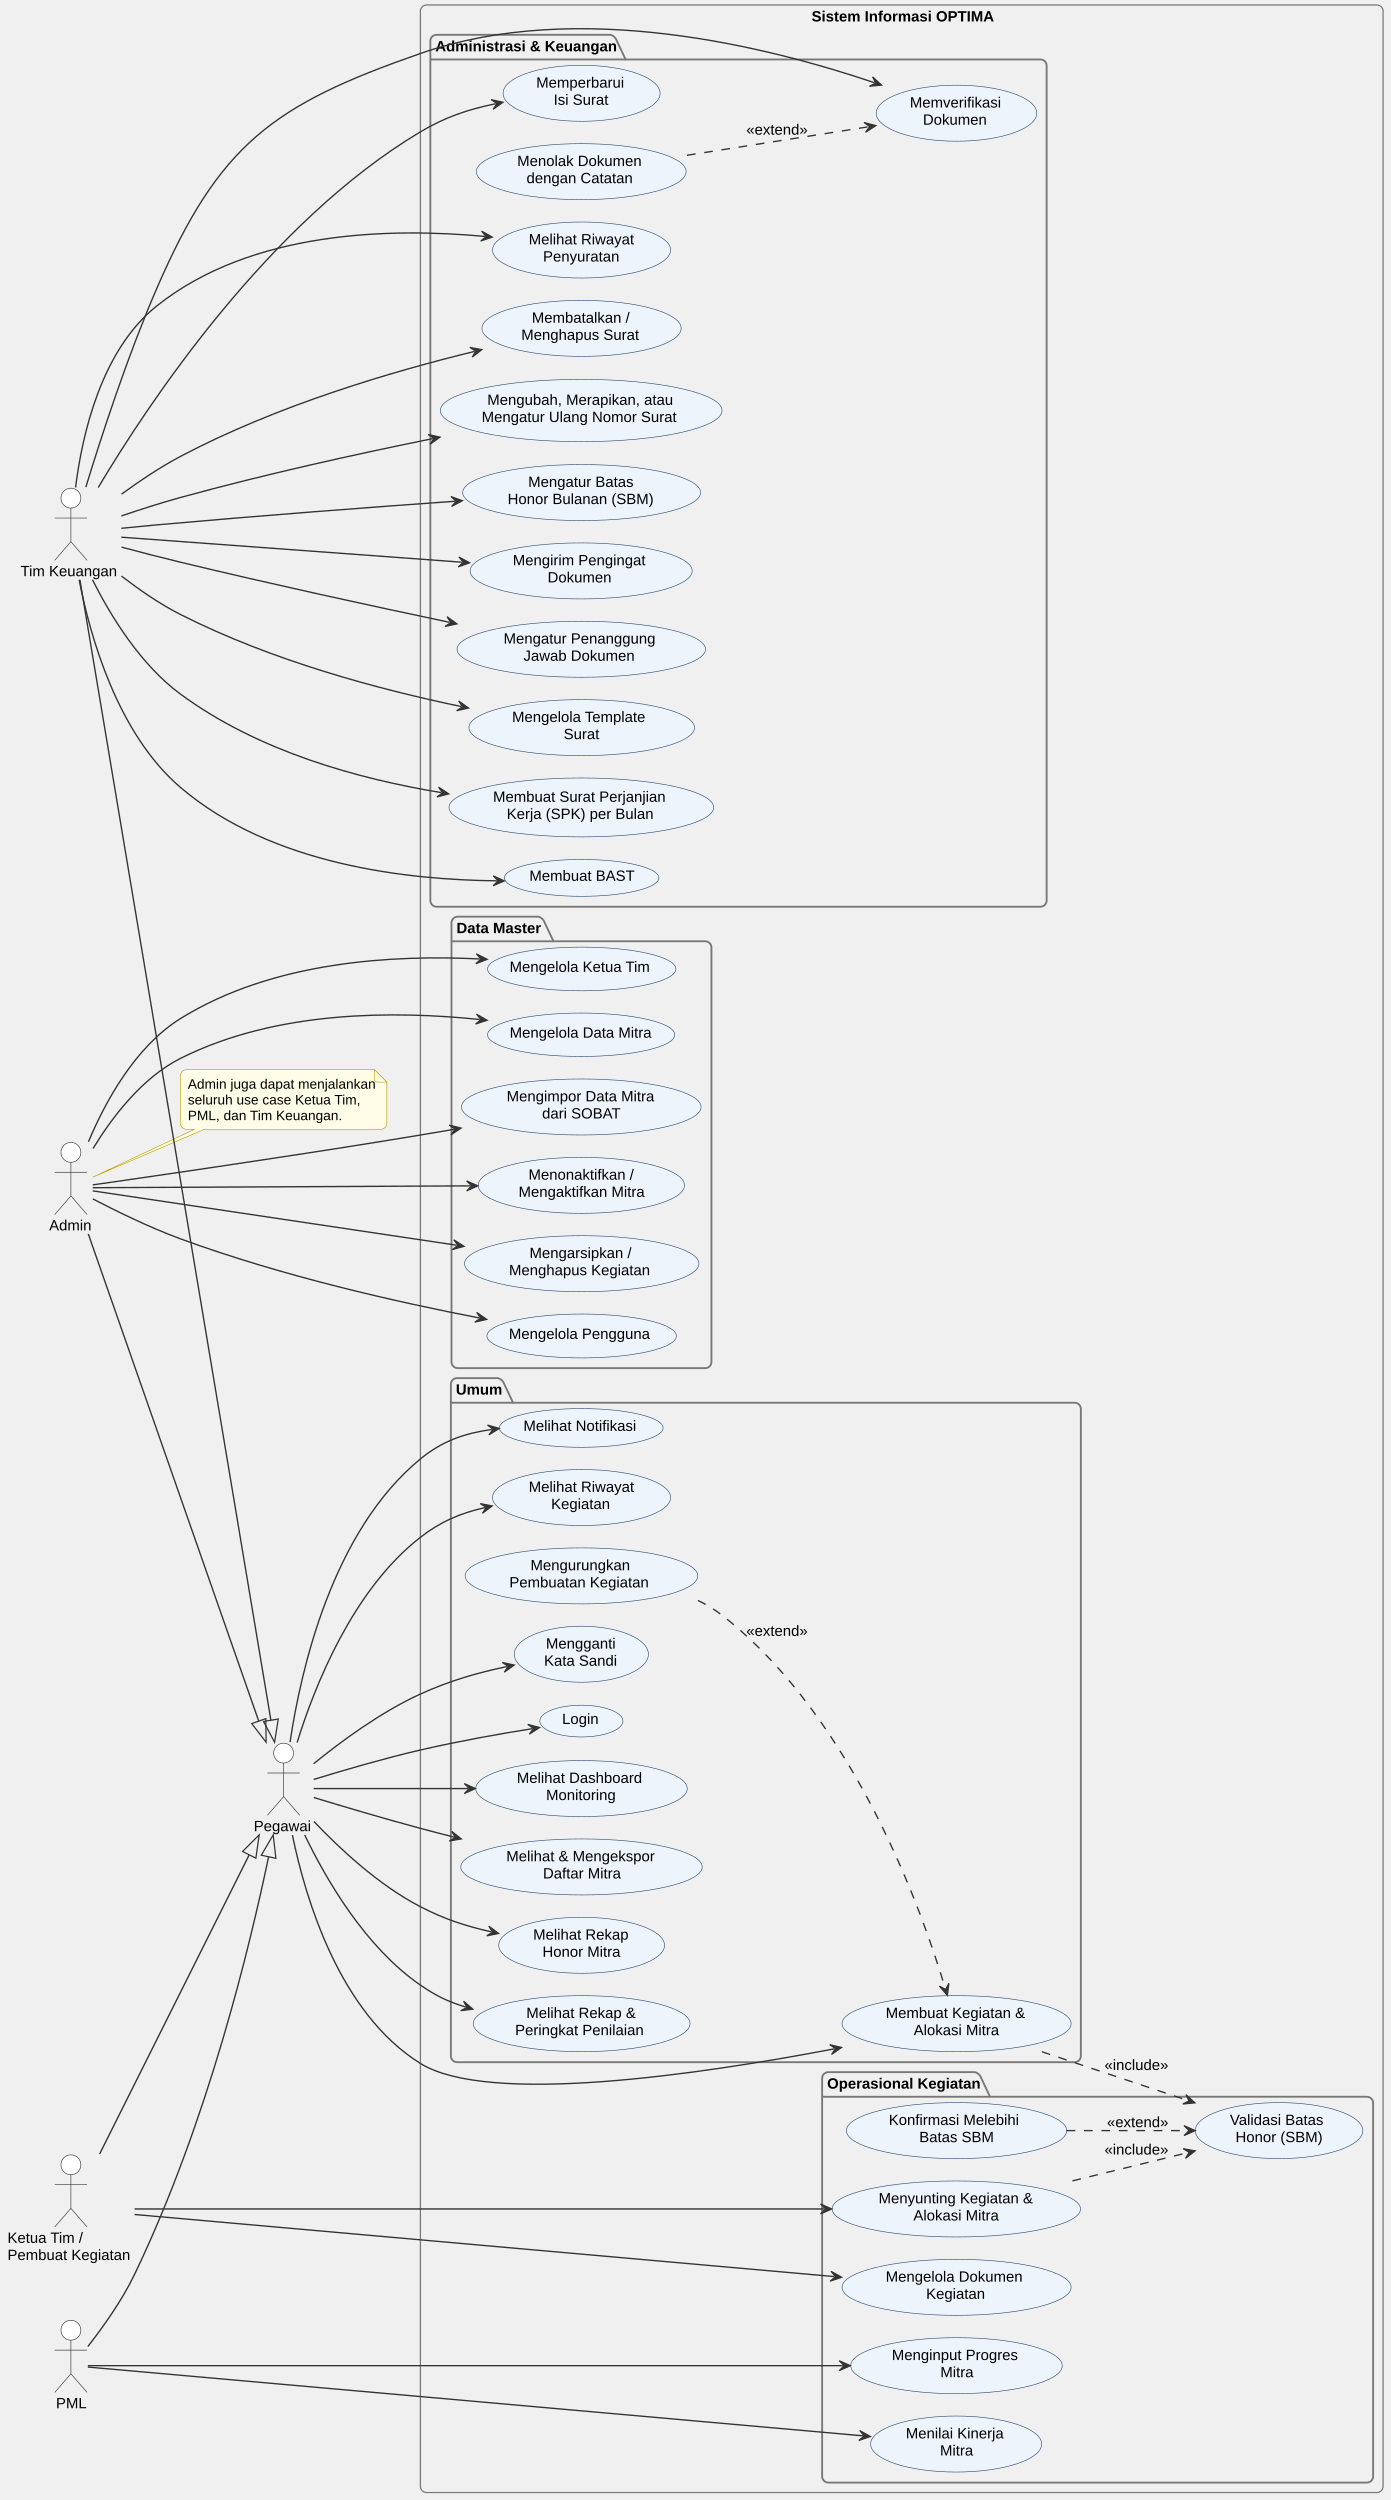
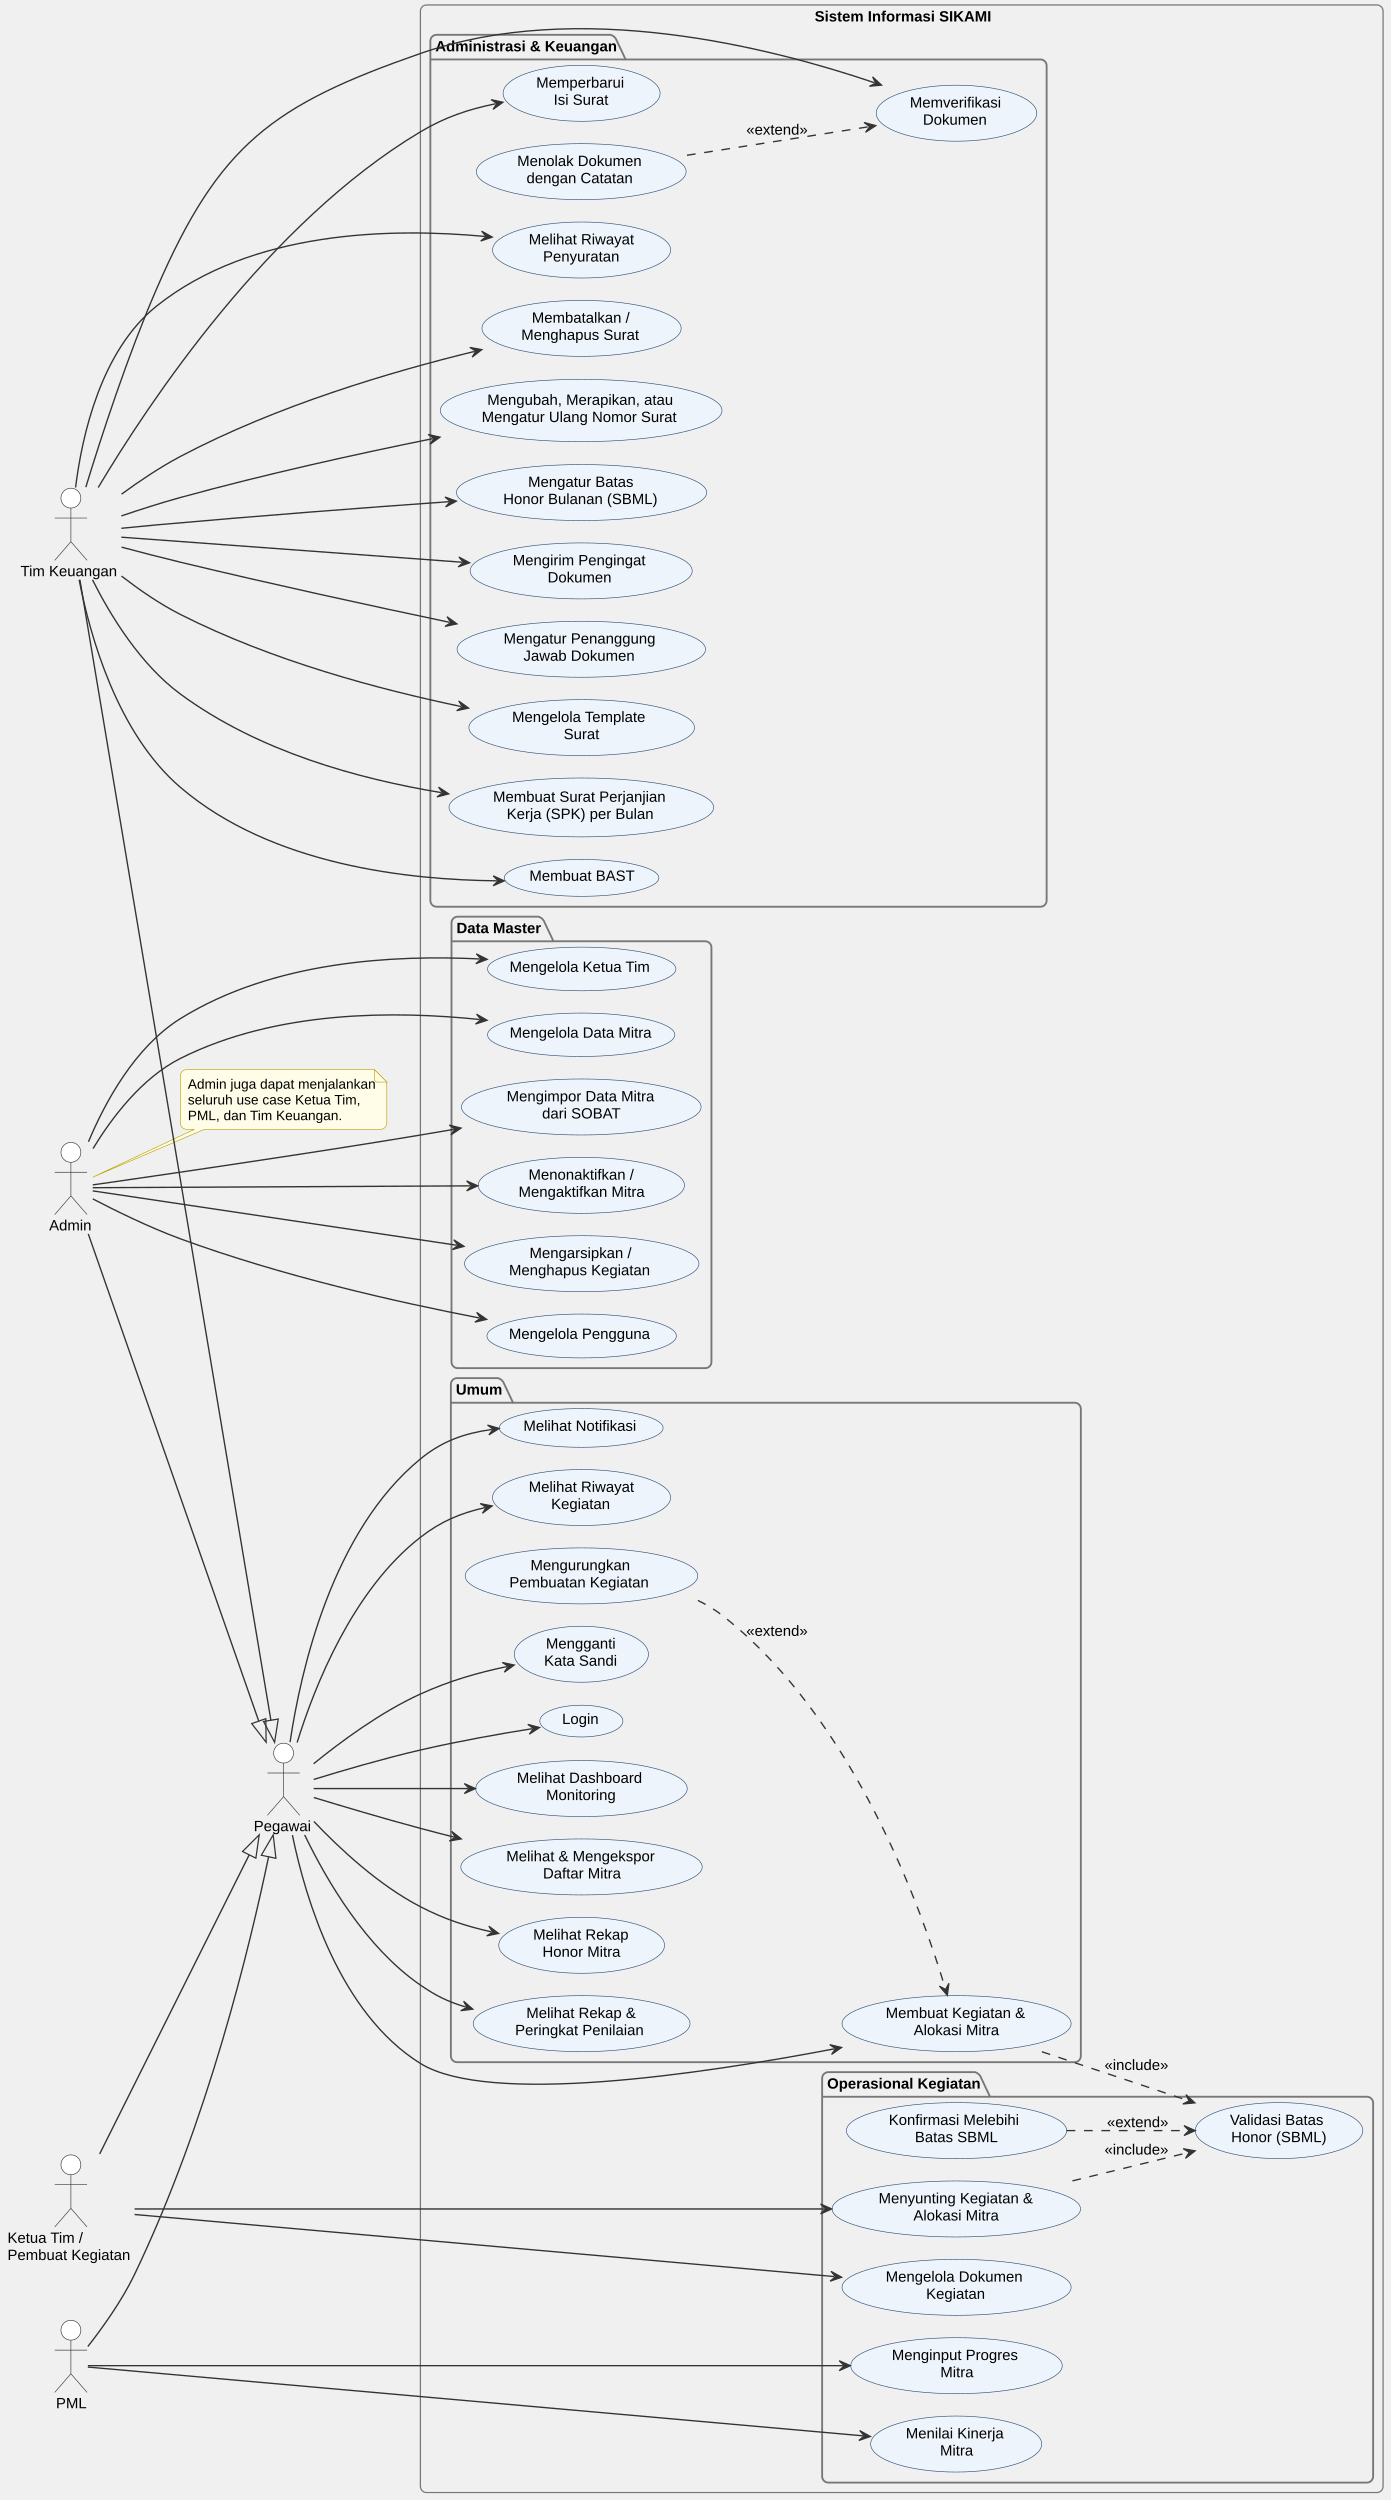
<svg xmlns="http://www.w3.org/2000/svg" contentStyleType="text/css" height="2010px" preserveAspectRatio="none" style="width:1118px;height:2010px;background:#FFFFFF;" version="1.1" viewBox="0 0 1118 2010" width="1118px" zoomAndPan="magnify">
  <defs />
  <g>
-     <g id="cluster_Sistem Informasi OPTIMA">
+     <g id="cluster_Sistem Informasi SIKAMI">
      <rect fill="none" height="2000" rx="5" ry="5" style="stroke:#777777;stroke-width:1.0;" width="774" x="338" y="4" />
-       <text fill="#000000" font-family="Arial" font-size="12" font-weight="bold" lengthAdjust="spacing" textLength="145" x="652.5" y="17.256">Sistem Informasi OPTIMA</text>
+       <text fill="#000000" font-family="Arial" font-size="12" font-weight="bold" lengthAdjust="spacing" textLength="140" x="655" y="17.256">Sistem Informasi SIKAMI</text>
    </g>
    <g id="cluster_Umum">
      <path d="M367.5,1108 L400.5,1108 A7.5,7.5 0 0 1 405.5,1113 L412.5,1127.799 L864,1127.799 A5,5 0 0 1 869,1132.799 L869,1653 A5,5 0 0 1 864,1658 L367.5,1658 A5,5 0 0 1 362.5,1653 L362.5,1113 A5,5 0 0 1 367.5,1108 " fill="none" style="stroke:#777777;stroke-width:1.5;" />
      <line style="stroke:#777777;stroke-width:1.5;" x1="362.5" x2="412.5" y1="1127.799" y2="1127.799" />
      <text fill="#000000" font-family="Arial" font-size="12" font-weight="bold" lengthAdjust="spacing" textLength="37" x="366.5" y="1121.256">Umum</text>
    </g>
    <g id="cluster_Operasional Kegiatan">
      <path d="M666,1666 L784,1666 A7.5,7.5 0 0 1 789,1671 L796,1685.799 L1099,1685.799 A5,5 0 0 1 1104,1690.799 L1104,1991 A5,5 0 0 1 1099,1996 L666,1996 A5,5 0 0 1 661,1991 L661,1671 A5,5 0 0 1 666,1666 " fill="none" style="stroke:#777777;stroke-width:1.5;" />
      <line style="stroke:#777777;stroke-width:1.5;" x1="661" x2="796" y1="1685.799" y2="1685.799" />
      <text fill="#000000" font-family="Arial" font-size="12" font-weight="bold" lengthAdjust="spacing" textLength="122" x="665" y="1679.256">Operasional Kegiatan</text>
    </g>
    <g id="cluster_Administrasi &amp; Keuangan">
      <path d="M351,28 L491,28 A7.5,7.5 0 0 1 496,33 L503,47.799 L836.5,47.799 A5,5 0 0 1 841.5,52.799 L841.5,724 A5,5 0 0 1 836.5,729 L351,729 A5,5 0 0 1 346,724 L346,33 A5,5 0 0 1 351,28 " fill="none" style="stroke:#777777;stroke-width:1.5;" />
      <line style="stroke:#777777;stroke-width:1.5;" x1="346" x2="503" y1="47.799" y2="47.799" />
      <text fill="#000000" font-family="Arial" font-size="12" font-weight="bold" lengthAdjust="spacing" textLength="144" x="350" y="41.256">Administrasi &amp; Keuangan</text>
    </g>
    <g id="cluster_Data Master">
      <path d="M368,737 L433,737 A7.5,7.5 0 0 1 438,742 L445,756.799 L567,756.799 A5,5 0 0 1 572,761.799 L572,1095 A5,5 0 0 1 567,1100 L368,1100 A5,5 0 0 1 363,1095 L363,742 A5,5 0 0 1 368,737 " fill="none" style="stroke:#777777;stroke-width:1.5;" />
      <line style="stroke:#777777;stroke-width:1.5;" x1="363" x2="445" y1="756.799" y2="756.799" />
      <text fill="#000000" font-family="Arial" font-size="12" font-weight="bold" lengthAdjust="spacing" textLength="69" x="367" y="750.256">Data Master</text>
    </g>
    <g id="elem_P">
      <ellipse cx="228" cy="1409.5" fill="#FFFFFF" rx="8" ry="8" style="stroke:#333333;stroke-width:0.5;" />
      <path d="M228,1417.5 L228,1444.5 M215,1425.5 L241,1425.5 M228,1444.5 L215,1459.5 M228,1444.5 L241,1459.5 " fill="none" style="stroke:#333333;stroke-width:0.5;" />
      <text fill="#000000" font-family="Arial" font-size="12" lengthAdjust="spacing" textLength="48" x="204" y="1472.256">Pegawai</text>
    </g>
    <g id="elem_KT">
      <ellipse cx="57" cy="1740.5" fill="#FFFFFF" rx="8" ry="8" style="stroke:#333333;stroke-width:0.5;" />
      <path d="M57,1748.5 L57,1775.5 M44,1756.5 L70,1756.5 M57,1775.5 L44,1790.5 M57,1775.5 L70,1790.5 " fill="none" style="stroke:#333333;stroke-width:0.5;" />
      <text fill="#000000" font-family="Arial" font-size="12" lengthAdjust="spacing" textLength="62" x="6" y="1803.256">Ketua Tim /</text>
      <text fill="#000000" font-family="Arial" font-size="12" lengthAdjust="spacing" textLength="102" x="6" y="1817.055">Pembuat Kegiatan</text>
    </g>
    <g id="elem_PML">
      <ellipse cx="57" cy="1873.5" fill="#FFFFFF" rx="8" ry="8" style="stroke:#333333;stroke-width:0.5;" />
      <path d="M57,1881.5 L57,1908.5 M44,1889.5 L70,1889.5 M57,1908.5 L44,1923.5 M57,1908.5 L70,1923.5 " fill="none" style="stroke:#333333;stroke-width:0.5;" />
      <text fill="#000000" font-family="Arial" font-size="12" lengthAdjust="spacing" textLength="24" x="45" y="1936.256">PML</text>
    </g>
    <g id="elem_TK">
      <ellipse cx="57" cy="400.5" fill="#FFFFFF" rx="8" ry="8" style="stroke:#333333;stroke-width:0.5;" />
      <path d="M57,408.5 L57,435.5 M44,416.5 L70,416.5 M57,435.5 L44,450.5 M57,435.5 L70,450.5 " fill="none" style="stroke:#333333;stroke-width:0.5;" />
      <text fill="#000000" font-family="Arial" font-size="12" lengthAdjust="spacing" textLength="81" x="16.5" y="463.256">Tim Keuangan</text>
    </g>
    <g id="elem_AD">
      <ellipse cx="57" cy="926.5" fill="#FFFFFF" rx="8" ry="8" style="stroke:#333333;stroke-width:0.5;" />
      <path d="M57,934.5 L57,961.5 M44,942.5 L70,942.5 M57,961.5 L44,976.5 M57,961.5 L70,976.5 " fill="none" style="stroke:#333333;stroke-width:0.5;" />
      <text fill="#000000" font-family="Arial" font-size="12" lengthAdjust="spacing" textLength="35" x="39.5" y="989.256">Admin</text>
    </g>
    <g id="elem_GMN85">
      <path d="M145,865 L145,902.947 A5,5 0 0 0 150,907.947 L156.371,907.947 L74.569,946.429 L164.371,907.947 L306,907.947 A5,5 0 0 0 311,902.947 L311,870 L301,860 L150,860 A5,5 0 0 0 145,865 " fill="#FFFDE7" style="stroke:#B8A200;stroke-width:0.5;" />
      <path d="M301,860 L301,867.5 A2.5,2.5 0 0 0 303.5,870 L311,870 L301,860 " fill="#FFFDE7" style="stroke:#B8A200;stroke-width:0.5;" />
      <text fill="#000000" font-family="Arial" font-size="11" lengthAdjust="spacing" textLength="145" x="151" y="875.318">Admin juga dapat menjalankan</text>
      <text fill="#000000" font-family="Arial" font-size="11" lengthAdjust="spacing" textLength="137" x="151" y="887.967">seluruh use case Ketua Tim,</text>
      <text fill="#000000" font-family="Arial" font-size="11" lengthAdjust="spacing" textLength="118" x="151" y="900.616">PML, dan Tim Keuangan.</text>
    </g>
    <g id="elem_UC_LOGIN">
      <ellipse cx="467.406" cy="1383.757" fill="#EEF4FB" rx="33.406" ry="12.757" style="stroke:#2F4F75;stroke-width:0.5;" />
      <text fill="#000000" font-family="Arial" font-size="12" lengthAdjust="spacing" textLength="31" x="451.906" y="1386.114">Login</text>
    </g>
    <g id="elem_UC_DASH">
      <ellipse cx="467.524" cy="1438.014" fill="#EEF4FB" rx="85.024" ry="22.515" style="stroke:#2F4F75;stroke-width:0.5;" />
      <text fill="#000000" font-family="Arial" font-size="12" lengthAdjust="spacing" textLength="104" x="415.524" y="1433.472">Melihat Dashboard</text>
      <text fill="#000000" font-family="Arial" font-size="12" lengthAdjust="spacing" textLength="57" x="439.024" y="1447.27">Monitoring</text>
    </g>
    <g id="elem_UC_BUAT">
      <ellipse cx="769.096" cy="1627.014" fill="#EEF4FB" rx="92.096" ry="22.515" style="stroke:#2F4F75;stroke-width:0.5;" />
      <text fill="#000000" font-family="Arial" font-size="12" lengthAdjust="spacing" textLength="114" x="712.096" y="1622.472">Membuat Kegiatan &amp;</text>
      <text fill="#000000" font-family="Arial" font-size="12" lengthAdjust="spacing" textLength="69" x="734.596" y="1636.27">Alokasi Mitra</text>
    </g>
    <g id="elem_UC_URUNGKAN">
      <ellipse cx="467.51" cy="1267.014" fill="#EEF4FB" rx="93.51" ry="22.515" style="stroke:#2F4F75;stroke-width:0.5;" />
      <text fill="#000000" font-family="Arial" font-size="12" lengthAdjust="spacing" textLength="82" x="426.51" y="1262.472">Mengurungkan</text>
      <text fill="#000000" font-family="Arial" font-size="12" lengthAdjust="spacing" textLength="116" x="409.51" y="1276.27">Pembuatan Kegiatan</text>
    </g>
    <g id="elem_UC_DAFTAR">
      <ellipse cx="467.545" cy="1501.014" fill="#EEF4FB" rx="97.045" ry="22.515" style="stroke:#2F4F75;stroke-width:0.5;" />
      <text fill="#000000" font-family="Arial" font-size="12" lengthAdjust="spacing" textLength="121" x="407.045" y="1496.472">Melihat &amp; Mengekspor</text>
      <text fill="#000000" font-family="Arial" font-size="12" lengthAdjust="spacing" textLength="62" x="436.545" y="1510.27">Daftar Mitra</text>
    </g>
    <g id="elem_UC_REKHONOR">
      <ellipse cx="467.64" cy="1564.014" fill="#EEF4FB" rx="66.64" ry="22.515" style="stroke:#2F4F75;stroke-width:0.5;" />
      <text fill="#000000" font-family="Arial" font-size="12" lengthAdjust="spacing" textLength="78" x="428.64" y="1559.472">Melihat Rekap</text>
      <text fill="#000000" font-family="Arial" font-size="12" lengthAdjust="spacing" textLength="63" x="436.14" y="1573.27">Honor Mitra</text>
    </g>
    <g id="elem_UC_REKNILAI">
      <ellipse cx="467.646" cy="1627.014" fill="#EEF4FB" rx="87.146" ry="22.515" style="stroke:#2F4F75;stroke-width:0.5;" />
      <text fill="#000000" font-family="Arial" font-size="12" lengthAdjust="spacing" textLength="89" x="423.146" y="1622.472">Melihat Rekap &amp;</text>
      <text fill="#000000" font-family="Arial" font-size="12" lengthAdjust="spacing" textLength="107" x="414.146" y="1636.27">Peringkat Penilaian</text>
    </g>
    <g id="elem_UC_NOTIF">
      <ellipse cx="467.32" cy="1148.064" fill="#EEF4FB" rx="65.82" ry="15.564" style="stroke:#2F4F75;stroke-width:0.5;" />
      <text fill="#000000" font-family="Arial" font-size="12" lengthAdjust="spacing" textLength="93" x="420.82" y="1150.42">Melihat Notifikasi</text>
    </g>
    <g id="elem_UC_RIWAYAT">
      <ellipse cx="467.589" cy="1204.014" fill="#EEF4FB" rx="71.589" ry="22.515" style="stroke:#2F4F75;stroke-width:0.5;" />
      <text fill="#000000" font-family="Arial" font-size="12" lengthAdjust="spacing" textLength="85" x="425.089" y="1199.472">Melihat Riwayat</text>
      <text fill="#000000" font-family="Arial" font-size="12" lengthAdjust="spacing" textLength="49" x="443.089" y="1213.27">Kegiatan</text>
    </g>
    <g id="elem_UC_PROFIL">
      <ellipse cx="467.412" cy="1330.014" fill="#EEF4FB" rx="53.912" ry="22.515" style="stroke:#2F4F75;stroke-width:0.5;" />
      <text fill="#000000" font-family="Arial" font-size="12" lengthAdjust="spacing" textLength="57" x="438.912" y="1325.472">Mengganti</text>
      <text fill="#000000" font-family="Arial" font-size="12" lengthAdjust="spacing" textLength="60" x="437.412" y="1339.27">Kata Sandi</text>
    </g>
    <g id="elem_UC_SUNTING">
      <ellipse cx="768.874" cy="1776.014" fill="#EEF4FB" rx="99.874" ry="22.515" style="stroke:#2F4F75;stroke-width:0.5;" />
      <text fill="#000000" font-family="Arial" font-size="12" lengthAdjust="spacing" textLength="125" x="706.374" y="1771.472">Menyunting Kegiatan &amp;</text>
      <text fill="#000000" font-family="Arial" font-size="12" lengthAdjust="spacing" textLength="69" x="734.374" y="1785.27">Alokasi Mitra</text>
    </g>
    <g id="elem_UC_SBM">
      <ellipse cx="1028.347" cy="1713.014" fill="#EEF4FB" rx="67.347" ry="22.515" style="stroke:#2F4F75;stroke-width:0.5;" />
      <text fill="#000000" font-family="Arial" font-size="12" lengthAdjust="spacing" textLength="79" x="988.847" y="1708.472">Validasi Batas</text>
-       <text fill="#000000" font-family="Arial" font-size="12" lengthAdjust="spacing" textLength="70" x="993.347" y="1722.27">Honor (SBM)</text>
+       <text fill="#000000" font-family="Arial" font-size="12" lengthAdjust="spacing" textLength="77" x="989.847" y="1722.27">Honor (SBML)</text>
    </g>
    <g id="elem_UC_KONF">
      <ellipse cx="769.06" cy="1713.014" fill="#EEF4FB" rx="88.56" ry="22.515" style="stroke:#2F4F75;stroke-width:0.5;" />
      <text fill="#000000" font-family="Arial" font-size="12" lengthAdjust="spacing" textLength="109" x="714.56" y="1708.472">Konfirmasi Melebihi</text>
-       <text fill="#000000" font-family="Arial" font-size="12" lengthAdjust="spacing" textLength="60" x="739.06" y="1722.27">Batas SBM</text>
+       <text fill="#000000" font-family="Arial" font-size="12" lengthAdjust="spacing" textLength="67" x="735.56" y="1722.27">Batas SBML</text>
    </g>
    <g id="elem_UC_DOK">
      <ellipse cx="769.096" cy="1839.014" fill="#EEF4FB" rx="92.096" ry="22.515" style="stroke:#2F4F75;stroke-width:0.5;" />
      <text fill="#000000" font-family="Arial" font-size="12" lengthAdjust="spacing" textLength="114" x="712.096" y="1834.472">Mengelola Dokumen</text>
      <text fill="#000000" font-family="Arial" font-size="12" lengthAdjust="spacing" textLength="49" x="744.596" y="1848.27">Kegiatan</text>
    </g>
    <g id="elem_UC_PROGRES">
      <ellipse cx="769.024" cy="1902.014" fill="#EEF4FB" rx="85.024" ry="22.515" style="stroke:#2F4F75;stroke-width:0.5;" />
      <text fill="#000000" font-family="Arial" font-size="12" lengthAdjust="spacing" textLength="104" x="717.024" y="1897.472">Menginput Progres</text>
      <text fill="#000000" font-family="Arial" font-size="12" lengthAdjust="spacing" textLength="26" x="756.024" y="1911.27">Mitra</text>
    </g>
    <g id="elem_UC_NILAI">
      <ellipse cx="768.761" cy="1965.014" fill="#EEF4FB" rx="68.761" ry="22.515" style="stroke:#2F4F75;stroke-width:0.5;" />
      <text fill="#000000" font-family="Arial" font-size="12" lengthAdjust="spacing" textLength="81" x="728.261" y="1960.472">Menilai Kinerja</text>
      <text fill="#000000" font-family="Arial" font-size="12" lengthAdjust="spacing" textLength="26" x="755.761" y="1974.27">Mitra</text>
    </g>
    <g id="elem_UC_BATAS">
-       <ellipse cx="467.631" cy="396.014" fill="#EEF4FB" rx="95.631" ry="22.515" style="stroke:#2F4F75;stroke-width:0.5;" />
-       <text fill="#000000" font-family="Arial" font-size="12" lengthAdjust="spacing" textLength="86" x="424.631" y="391.471">Mengatur Batas</text>
-       <text fill="#000000" font-family="Arial" font-size="12" lengthAdjust="spacing" textLength="119" x="408.131" y="405.27">Honor Bulanan (SBM)</text>
+       <ellipse cx="467.577" cy="396.015" fill="#EEF4FB" rx="100.577" ry="22.515" style="stroke:#2F4F75;stroke-width:0.5;" />
+       <text fill="#000000" font-family="Arial" font-size="12" lengthAdjust="spacing" textLength="86" x="424.577" y="391.472">Mengatur Batas</text>
+       <text fill="#000000" font-family="Arial" font-size="12" lengthAdjust="spacing" textLength="126" x="404.577" y="405.271">Honor Bulanan (SBML)</text>
    </g>
    <g id="elem_UC_VERIF">
      <ellipse cx="769.018" cy="91.014" fill="#EEF4FB" rx="64.518" ry="22.515" style="stroke:#2F4F75;stroke-width:0.5;" />
      <text fill="#000000" font-family="Arial" font-size="12" lengthAdjust="spacing" textLength="75" x="731.518" y="86.472">Memverifikasi</text>
      <text fill="#000000" font-family="Arial" font-size="12" lengthAdjust="spacing" textLength="54" x="742.018" y="100.27">Dokumen</text>
    </g>
    <g id="elem_UC_TOLAK">
      <ellipse cx="467.317" cy="138.014" fill="#EEF4FB" rx="84.317" ry="22.515" style="stroke:#2F4F75;stroke-width:0.5;" />
      <text fill="#000000" font-family="Arial" font-size="12" lengthAdjust="spacing" textLength="103" x="415.817" y="133.471">Menolak Dokumen</text>
      <text fill="#000000" font-family="Arial" font-size="12" lengthAdjust="spacing" textLength="88" x="423.317" y="147.27">dengan Catatan</text>
    </g>
    <g id="elem_UC_INGAT">
      <ellipse cx="467.267" cy="459.014" fill="#EEF4FB" rx="89.267" ry="22.515" style="stroke:#2F4F75;stroke-width:0.5;" />
      <text fill="#000000" font-family="Arial" font-size="12" lengthAdjust="spacing" textLength="110" x="412.267" y="454.471">Mengirim Pengingat</text>
      <text fill="#000000" font-family="Arial" font-size="12" lengthAdjust="spacing" textLength="54" x="440.267" y="468.27">Dokumen</text>
    </g>
    <g id="elem_UC_PJ">
      <ellipse cx="467.374" cy="522.014" fill="#EEF4FB" rx="99.874" ry="22.515" style="stroke:#2F4F75;stroke-width:0.5;" />
      <text fill="#000000" font-family="Arial" font-size="12" lengthAdjust="spacing" textLength="125" x="404.874" y="517.471">Mengatur Penanggung</text>
      <text fill="#000000" font-family="Arial" font-size="12" lengthAdjust="spacing" textLength="93" x="420.874" y="531.27">Jawab Dokumen</text>
    </g>
    <g id="elem_UC_TEMPLATE">
      <ellipse cx="467.681" cy="585.014" fill="#EEF4FB" rx="90.681" ry="22.515" style="stroke:#2F4F75;stroke-width:0.5;" />
      <text fill="#000000" font-family="Arial" font-size="12" lengthAdjust="spacing" textLength="112" x="411.681" y="580.471">Mengelola Template</text>
      <text fill="#000000" font-family="Arial" font-size="12" lengthAdjust="spacing" textLength="29" x="453.181" y="594.27">Surat</text>
    </g>
    <g id="elem_UC_SPK">
      <ellipse cx="467.389" cy="649.178" fill="#EEF4FB" rx="106.388" ry="23.678" style="stroke:#2F4F75;stroke-width:0.5;" />
      <text fill="#000000" font-family="Arial" font-size="12" lengthAdjust="spacing" textLength="142" x="396.389" y="644.635">Membuat Surat Perjanjian</text>
      <text fill="#000000" font-family="Arial" font-size="12" lengthAdjust="spacing" textLength="120" x="407.389" y="658.434">Kerja (SPK) per Bulan</text>
    </g>
    <g id="elem_UC_BAST">
      <ellipse cx="467.611" cy="705.822" fill="#EEF4FB" rx="62.111" ry="14.822" style="stroke:#2F4F75;stroke-width:0.5;" />
      <text fill="#000000" font-family="Arial" font-size="12" lengthAdjust="spacing" textLength="84" x="425.611" y="708.178">Membuat BAST</text>
    </g>
    <g id="elem_UC_RIWSURAT">
      <ellipse cx="467.589" cy="201.014" fill="#EEF4FB" rx="71.589" ry="22.515" style="stroke:#2F4F75;stroke-width:0.5;" />
      <text fill="#000000" font-family="Arial" font-size="12" lengthAdjust="spacing" textLength="85" x="425.089" y="196.471">Melihat Riwayat</text>
      <text fill="#000000" font-family="Arial" font-size="12" lengthAdjust="spacing" textLength="62" x="436.589" y="210.27">Penyuratan</text>
    </g>
    <g id="elem_UC_PERBARUI">
      <ellipse cx="467.604" cy="75.014" fill="#EEF4FB" rx="63.104" ry="22.515" style="stroke:#2F4F75;stroke-width:0.5;" />
      <text fill="#000000" font-family="Arial" font-size="12" lengthAdjust="spacing" textLength="73" x="431.104" y="70.472">Memperbarui</text>
      <text fill="#000000" font-family="Arial" font-size="12" lengthAdjust="spacing" textLength="45" x="445.104" y="84.27">Isi Surat</text>
    </g>
    <g id="elem_UC_BATALSURAT">
      <ellipse cx="467.575" cy="264.014" fill="#EEF4FB" rx="80.075" ry="22.515" style="stroke:#2F4F75;stroke-width:0.5;" />
      <text fill="#000000" font-family="Arial" font-size="12" lengthAdjust="spacing" textLength="80" x="427.575" y="259.471">Membatalkan /</text>
      <text fill="#000000" font-family="Arial" font-size="12" lengthAdjust="spacing" textLength="97" x="419.075" y="273.27">Menghapus Surat</text>
    </g>
    <g id="elem_UC_NOMOR">
      <ellipse cx="467.255" cy="330.051" fill="#EEF4FB" rx="113.255" ry="25.051" style="stroke:#2F4F75;stroke-width:0.5;" />
      <text fill="#000000" font-family="Arial" font-size="12" lengthAdjust="spacing" textLength="151" x="391.755" y="325.508">Mengubah, Merapikan, atau</text>
      <text fill="#000000" font-family="Arial" font-size="12" lengthAdjust="spacing" textLength="160" x="387.255" y="339.307">Mengatur Ulang Nomor Surat</text>
    </g>
    <g id="elem_UC_USER">
      <ellipse cx="467.646" cy="1074.129" fill="#EEF4FB" rx="76.146" ry="17.629" style="stroke:#2F4F75;stroke-width:0.5;" />
      <text fill="#000000" font-family="Arial" font-size="12" lengthAdjust="spacing" textLength="117" x="409.146" y="1076.486">Mengelola Pengguna</text>
    </g>
    <g id="elem_UC_KT">
      <ellipse cx="467.705" cy="779.041" fill="#EEF4FB" rx="75.705" ry="17.541" style="stroke:#2F4F75;stroke-width:0.5;" />
      <text fill="#000000" font-family="Arial" font-size="12" lengthAdjust="spacing" textLength="116" x="409.705" y="781.398">Mengelola Ketua Tim</text>
    </g>
    <g id="elem_UC_MITRA">
      <ellipse cx="467.265" cy="831.953" fill="#EEF4FB" rx="75.266" ry="17.453" style="stroke:#2F4F75;stroke-width:0.5;" />
      <text fill="#000000" font-family="Arial" font-size="12" lengthAdjust="spacing" textLength="115" x="409.765" y="834.309">Mengelola Data Mitra</text>
    </g>
    <g id="elem_UC_IMPOR">
      <ellipse cx="467.338" cy="890.014" fill="#EEF4FB" rx="96.338" ry="22.515" style="stroke:#2F4F75;stroke-width:0.5;" />
      <text fill="#000000" font-family="Arial" font-size="12" lengthAdjust="spacing" textLength="120" x="407.338" y="885.471">Mengimpor Data Mitra</text>
      <text fill="#000000" font-family="Arial" font-size="12" lengthAdjust="spacing" textLength="63" x="435.838" y="899.27">dari SOBAT</text>
    </g>
    <g id="elem_UC_NONAKTIF">
      <ellipse cx="467.403" cy="953.014" fill="#EEF4FB" rx="82.903" ry="22.515" style="stroke:#2F4F75;stroke-width:0.5;" />
      <text fill="#000000" font-family="Arial" font-size="12" lengthAdjust="spacing" textLength="85" x="424.903" y="948.471">Menonaktifkan /</text>
      <text fill="#000000" font-family="Arial" font-size="12" lengthAdjust="spacing" textLength="101" x="416.903" y="962.27">Mengaktifkan Mitra</text>
    </g>
    <g id="elem_UC_ARSIP">
      <ellipse cx="467.717" cy="1016.014" fill="#EEF4FB" rx="94.217" ry="22.515" style="stroke:#2F4F75;stroke-width:0.5;" />
      <text fill="#000000" font-family="Arial" font-size="12" lengthAdjust="spacing" textLength="84" x="425.717" y="1011.471">Mengarsipkan /</text>
      <text fill="#000000" font-family="Arial" font-size="12" lengthAdjust="spacing" textLength="117" x="409.217" y="1025.27">Menghapus Kegiatan</text>
    </g>
    <polygon fill="none" points="208.407,1475.187,194.99,1488.603,205.723,1493.97,208.407,1475.187" style="stroke:#333333;stroke-width:1.0;" />
    <path d="M80.094,1731.812 C113.69,1664.619 168.975,1554.051 200.357,1491.287 " fill="none" style="stroke:#333333;stroke-width:1.1;" />
    <polygon fill="none" points="219.646,1475.235,210.083,1491.623,221.829,1494.083,219.646,1475.235" style="stroke:#333333;stroke-width:1.0;" />
    <path d="M70.607,1886.623 C81.741,1872.408 97.753,1850.322 108,1829 C167.242,1705.728 201.045,1564.045 215.956,1492.853 " fill="none" style="stroke:#333333;stroke-width:1.1;" />
    <polygon fill="none" points="220.773,1400.822,223.717,1382.079,211.882,1384.061,220.773,1400.822" style="stroke:#333333;stroke-width:1.0;" />
    <path d="M64.215,466.108 C90.73,624.412 191.262,1224.63 217.8,1383.07 " fill="none" style="stroke:#333333;stroke-width:1.1;" />
    <polygon fill="none" points="213.975,1400.775,213.694,1381.804,202.367,1385.767,213.975,1400.775" style="stroke:#333333;stroke-width:1.0;" />
    <path d="M70.981,992.098 C102.438,1082.004 176.527,1293.749 208.03,1383.785 " fill="none" style="stroke:#333333;stroke-width:1.1;" />
    <polygon fill="#333333" points="433.838,1388.921,424.321,1386.386,428.9,1389.707,425.579,1394.286,433.838,1388.921" style="stroke:#333333;stroke-width:1.0;" />
    <path d="M252.214,1430.668 C274.162,1423.91 308.096,1413.91 338,1407 C370.35,1399.524 401.831,1394.016 427.913,1389.864 " fill="none" style="stroke:#333333;stroke-width:1.1;" />
    <polygon fill="#333333" points="382.303,1438,373.303,1434,377.303,1438,373.303,1442,382.303,1438" style="stroke:#333333;stroke-width:1.0;" />
    <path d="M252.205,1438 C282.202,1438 330.078,1438 376.303,1438 " fill="none" style="stroke:#333333;stroke-width:1.1;" />
    <polygon fill="#333333" points="676.675,1646.146,667.086,1643.9,671.764,1647.081,668.582,1651.759,676.675,1646.146" style="stroke:#333333;stroke-width:1.0;" />
    <path d="M235.09,1475.413 C245.742,1527.14 273.15,1618.676 338,1659 C392.592,1692.946 561.584,1668.062 670.781,1647.268 " fill="none" style="stroke:#333333;stroke-width:1.1;" />
    <polygon fill="#333333" points="370.935,1478.493,363.174,1472.429,366.084,1477.28,361.233,1480.19,370.935,1478.493" style="stroke:#333333;stroke-width:1.0;" />
    <path d="M252.296,1445.198 C274.303,1451.911 308.276,1462.057 338,1470 C348.642,1472.844 353.99,1474.256 365.114,1477.038 " fill="none" style="stroke:#333333;stroke-width:1.1;" />
    <polygon fill="#333333" points="400.938,1554.511,393.024,1548.648,396.058,1553.422,391.283,1556.456,400.938,1554.511" style="stroke:#333333;stroke-width:1.0;" />
    <path d="M252.381,1464.486 C272.874,1486.074 304.546,1515.719 338,1533 C357.37,1543.006 374.204,1548.548 395.082,1553.205 " fill="none" style="stroke:#333333;stroke-width:1.1;" />
    <polygon fill="#333333" points="380.187,1615.391,372.732,1608.955,375.402,1613.943,370.414,1616.612,380.187,1615.391" style="stroke:#333333;stroke-width:1.0;" />
    <path d="M244.946,1475.257 C262.458,1511.642 294.048,1565.814 338,1596 C350.58,1604.64 359.553,1609.144 374.445,1613.653 " fill="none" style="stroke:#333333;stroke-width:1.1;" />
    <polygon fill="#333333" points="401.42,1148.444,391.951,1145.738,396.469,1149.141,393.066,1153.66,401.42,1148.444" style="stroke:#333333;stroke-width:1.0;" />
    <path d="M233.214,1400.671 C241.862,1342.529 267.193,1231.007 338,1173 C355.669,1158.525 373.327,1152.399 395.479,1149.281 " fill="none" style="stroke:#333333;stroke-width:1.1;" />
    <polygon fill="#333333" points="395.765,1210.758,386.096,1208.882,390.893,1211.881,387.894,1216.678,395.765,1210.758" style="stroke:#333333;stroke-width:1.0;" />
    <path d="M238.892,1401 C253.085,1355.211 283.697,1278.147 338,1236 C354.527,1223.173 369.695,1216.769 389.918,1212.106 " fill="none" style="stroke:#333333;stroke-width:1.1;" />
    <polygon fill="#333333" points="413.462,1338.674,403.83,1336.621,408.57,1339.707,405.484,1344.448,413.462,1338.674" style="stroke:#333333;stroke-width:1.0;" />
    <path d="M252.13,1418.082 C273.207,1400.896 305.865,1376.601 338,1362 C361.757,1351.206 383.837,1344.933 407.592,1339.914 " fill="none" style="stroke:#333333;stroke-width:1.1;" />
    <polygon fill="#333333" points="668.715,1776,659.715,1772,663.715,1776,659.715,1780,668.715,1776" style="stroke:#333333;stroke-width:1.0;" />
    <path d="M108.209,1776 C224.66,1776 508.911,1776 662.715,1776 " fill="none" style="stroke:#333333;stroke-width:1.1;" />
    <polygon fill="#333333" points="676.73,1830.901,668.119,1826.122,671.749,1830.459,667.412,1834.09,676.73,1830.901" style="stroke:#333333;stroke-width:1.0;" />
    <path d="M108.209,1780.455 C226.715,1790.97 519.235,1816.927 670.753,1830.371 " fill="none" style="stroke:#333333;stroke-width:1.1;" />
    <polygon fill="#333333" points="683.699,1902,674.699,1898,678.699,1902,674.699,1906,683.699,1902" style="stroke:#333333;stroke-width:1.0;" />
    <path d="M70.625,1902 C143.649,1902 508.544,1902 677.699,1902 " fill="none" style="stroke:#333333;stroke-width:1.1;" />
    <polygon fill="#333333" points="699.825,1958.951,691.213,1954.171,694.844,1958.509,690.506,1962.139,699.825,1958.951" style="stroke:#333333;stroke-width:1.0;" />
    <path d="M70.625,1903.12 C146.067,1909.814 533.463,1944.189 693.848,1958.42 " fill="none" style="stroke:#333333;stroke-width:1.1;" />
-     <polygon fill="#333333" points="371.774,402.56,362.511,399.214,366.787,402.918,363.083,407.194,371.774,402.56" style="stroke:#333333;stroke-width:1.0;" />
-     <path d="M97.536,424.752 C106.866,423.799 116.78,422.826 126,422 C208.965,414.563 297.441,407.887 365.789,402.989 " fill="none" style="stroke:#333333;stroke-width:1.1;" />
+     <polygon fill="#333333" points="366.989,402.904,357.726,399.56,362.002,403.262,358.299,407.539,366.989,402.904" style="stroke:#333333;stroke-width:1.0;" />
+     <path d="M97.536,424.752 C106.866,423.799 116.78,422.826 126,422 C207.046,414.736 293.077,408.217 361.005,403.334 " fill="none" style="stroke:#333333;stroke-width:1.1;" />
    <polygon fill="#333333" points="708.804,68.461,701.567,61.782,704.069,66.855,698.996,69.358,708.804,68.461" style="stroke:#333333;stroke-width:1.0;" />
    <path d="M69.004,391.686 C81.261,351.581 102.474,286.278 126,232 C176.2,116.182 218.794,84.518 338,43 C464.8,-1.163 618.487,37.821 703.122,66.534 " fill="none" style="stroke:#333333;stroke-width:1.1;" />
    <polygon fill="#333333" points="377.605,452.472,368.922,447.823,372.618,452.105,368.336,455.802,377.605,452.472" style="stroke:#333333;stroke-width:1.0;" />
    <path d="M97.54,431.904 C161.814,436.624 284.538,445.637 371.621,452.032 " fill="none" style="stroke:#333333;stroke-width:1.1;" />
    <polygon fill="#333333" points="367.39,501.599,359.406,495.832,362.497,500.57,357.759,503.661,367.39,501.599" style="stroke:#333333;stroke-width:1.0;" />
    <path d="M97.753,439.904 C112.549,443.858 129.508,448.267 145,452 C219.278,469.895 297.828,486.964 361.519,500.364 " fill="none" style="stroke:#333333;stroke-width:1.1;" />
    <polygon fill="#333333" points="376.776,569.312,368.785,563.555,371.882,568.289,367.149,571.386,376.776,569.312" style="stroke:#333333;stroke-width:1.0;" />
    <path d="M97.68,463.17 C111.907,474.162 128.519,485.646 145,494 C218.86,531.441 304.442,554.194 370.903,568.084 " fill="none" style="stroke:#333333;stroke-width:1.1;" />
    <polygon fill="#333333" points="360.814,638.287,352.593,632.863,355.882,637.466,351.28,640.755,360.814,638.287" style="stroke:#333333;stroke-width:1.0;" />
    <path d="M74.346,466.144 C88.921,495.15 112.915,534.375 145,558 C207.944,604.347 287.782,626.131 354.896,637.302 " fill="none" style="stroke:#333333;stroke-width:1.1;" />
    <polygon fill="#333333" points="405.486,708.234,396.526,704.146,400.487,708.185,396.448,712.146,405.486,708.234" style="stroke:#333333;stroke-width:1.0;" />
    <path d="M63.628,466.164 C72.588,512.193 94.552,589.8 145,633 C218.364,695.823 328.705,707.484 399.487,708.175 " fill="none" style="stroke:#333333;stroke-width:1.1;" />
    <polygon fill="#333333" points="395.803,190.634,387.208,185.825,390.824,190.175,386.474,193.791,395.803,190.634" style="stroke:#333333;stroke-width:1.0;" />
    <path d="M60.753,391.957 C66.018,349.623 81.35,281.608 126,246 C202.455,185.028 314.719,183.157 389.829,190.083 " fill="none" style="stroke:#333333;stroke-width:1.1;" />
    <polygon fill="#333333" points="404.439,82.203,394.82,80.086,399.541,83.204,396.423,87.924,404.439,82.203" style="stroke:#333333;stroke-width:1.0;" />
    <path d="M78.966,391.955 C119.57,323.816 215.798,178.919 338,106 C358.003,94.064 376.466,87.922 398.561,83.404 " fill="none" style="stroke:#333333;stroke-width:1.1;" />
    <polygon fill="#333333" points="387.441,281.075,377.748,279.325,382.584,282.262,379.647,287.097,387.441,281.075" style="stroke:#333333;stroke-width:1.0;" />
    <path d="M97.709,397.319 C112.073,386.789 128.763,375.574 145,367 C223.002,325.811 314.577,298.877 381.612,282.499 " fill="none" style="stroke:#333333;stroke-width:1.1;" />
    <polygon fill="#333333" points="353.817,351.449,344.201,349.317,348.917,352.442,345.791,357.157,353.817,351.449" style="stroke:#333333;stroke-width:1.0;" />
    <path d="M97.571,414.812 C112.348,409.779 129.34,404.301 145,400 C213.717,381.125 285.926,365.216 347.937,352.641 " fill="none" style="stroke:#333333;stroke-width:1.1;" />
    <polygon fill="#333333" points="391.334,1060.797,383.258,1055.161,386.425,1059.848,381.738,1063.015,391.334,1060.797" style="stroke:#333333;stroke-width:1.0;" />
    <path d="M74.624,963.921 C91.859,972.909 119.764,986.737 145,996 C227.09,1026.132 319.361,1046.872 385.443,1059.658 " fill="none" style="stroke:#333333;stroke-width:1.1;" />
    <polygon fill="#333333" points="391.743,771.299,382.951,766.861,386.75,771.053,382.558,774.851,391.743,771.299" style="stroke:#333333;stroke-width:1.0;" />
    <path d="M71.112,917.995 C84.481,886.118 108.486,841.755 145,819 C219.468,772.593 316.57,767.596 385.751,771.004 " fill="none" style="stroke:#333333;stroke-width:1.1;" />
    <polygon fill="#333333" points="391.672,820.299,383.131,815.395,386.699,819.785,382.309,823.353,391.672,820.299" style="stroke:#333333;stroke-width:1.0;" />
    <path d="M74.774,923.457 C89.669,898.984 113.885,866.673 145,851 C222.277,812.076 317.638,812.651 385.704,819.683 " fill="none" style="stroke:#333333;stroke-width:1.1;" />
    <polygon fill="#333333" points="370.75,906.979,361.202,904.565,365.823,907.828,362.56,912.449,370.75,906.979" style="stroke:#333333;stroke-width:1.0;" />
    <path d="M74.597,952.641 C115.06,946.861 221.994,931.41 311,917 C330.339,913.869 345.093,911.4 364.837,907.998 " fill="none" style="stroke:#333333;stroke-width:1.1;" />
    <polygon fill="#333333" points="384.172,953.403,375.152,949.447,379.172,953.428,375.192,957.447,384.172,953.403" style="stroke:#333333;stroke-width:1.0;" />
    <path d="M74.52,954.919 C125.867,954.668 279.163,953.917 378.172,953.433 " fill="none" style="stroke:#333333;stroke-width:1.1;" />
    <polygon fill="#333333" points="373.148,1002.06,364.837,996.775,368.203,1001.322,363.656,1004.687,373.148,1002.06" style="stroke:#333333;stroke-width:1.0;" />
    <path d="M74.52,957.467 C124.001,964.856 267.794,986.328 367.214,1001.174 " fill="none" style="stroke:#333333;stroke-width:1.1;" />
    <polygon fill="#333333" points="960.742,1690.704,953.473,1684.059,956,1689.12,950.939,1691.647,960.742,1690.704" style="stroke:#333333;stroke-width:1.0;" />
    <path d="M837.655,1649.595 C875.653,1662.286 917.201,1676.162 955.052,1688.804 " fill="none" style="stroke:#333333;stroke-width:1.1;stroke-dasharray:7.0,7.0;" />
    <text fill="#000000" font-family="Arial" font-size="12" lengthAdjust="spacing" textLength="54" x="888" y="1664.256">«include»</text>
    <polygon fill="#333333" points="960.939,1729.285,951.246,1727.538,956.082,1730.473,953.147,1735.309,960.939,1729.285" style="stroke:#333333;stroke-width:1.0;" />
    <path d="M862.236,1753.434 C894.85,1745.454 925.044,1738.067 955.111,1730.711 " fill="none" style="stroke:#333333;stroke-width:1.1;stroke-dasharray:7.0,7.0;" />
    <text fill="#000000" font-family="Arial" font-size="12" lengthAdjust="spacing" textLength="54" x="888" y="1732.256">«include»</text>
    <polygon fill="#333333" points="960.952,1713,951.952,1709,955.952,1713,951.952,1717,960.952,1713" style="stroke:#333333;stroke-width:1.0;" />
    <path d="M857.537,1713 C891.363,1713 923.431,1713 954.952,1713 " fill="none" style="stroke:#333333;stroke-width:1.1;stroke-dasharray:7.0,7.0;" />
    <text fill="#000000" font-family="Arial" font-size="12" lengthAdjust="spacing" textLength="50" x="890" y="1710.256">«extend»</text>
    <polygon fill="#333333" points="761.678,1604.32,762.934,1594.551,760.246,1599.529,755.269,1596.841,761.678,1604.32" style="stroke:#333333;stroke-width:1.0;" />
    <path d="M561.089,1286.737 C568.179,1290.187 574.927,1294.239 581,1299 C687.526,1382.512 742.153,1538.966 759.96,1598.571 " fill="none" style="stroke:#333333;stroke-width:1.1;stroke-dasharray:7.0,7.0;" />
    <text fill="#000000" font-family="Arial" font-size="12" lengthAdjust="spacing" textLength="50" x="600" y="1315.256">«extend»</text>
    <polygon fill="#333333" points="704.176,101.016,694.665,98.459,699.236,101.791,695.905,106.363,704.176,101.016" style="stroke:#333333;stroke-width:1.0;" />
    <path d="M552.326,124.845 C600.434,117.296 653.956,108.897 698.248,101.946 " fill="none" style="stroke:#333333;stroke-width:1.1;stroke-dasharray:7.0,7.0;" />
    <text fill="#000000" font-family="Arial" font-size="12" lengthAdjust="spacing" textLength="50" x="600" y="108.256">«extend»</text>
  </g>
</svg>
